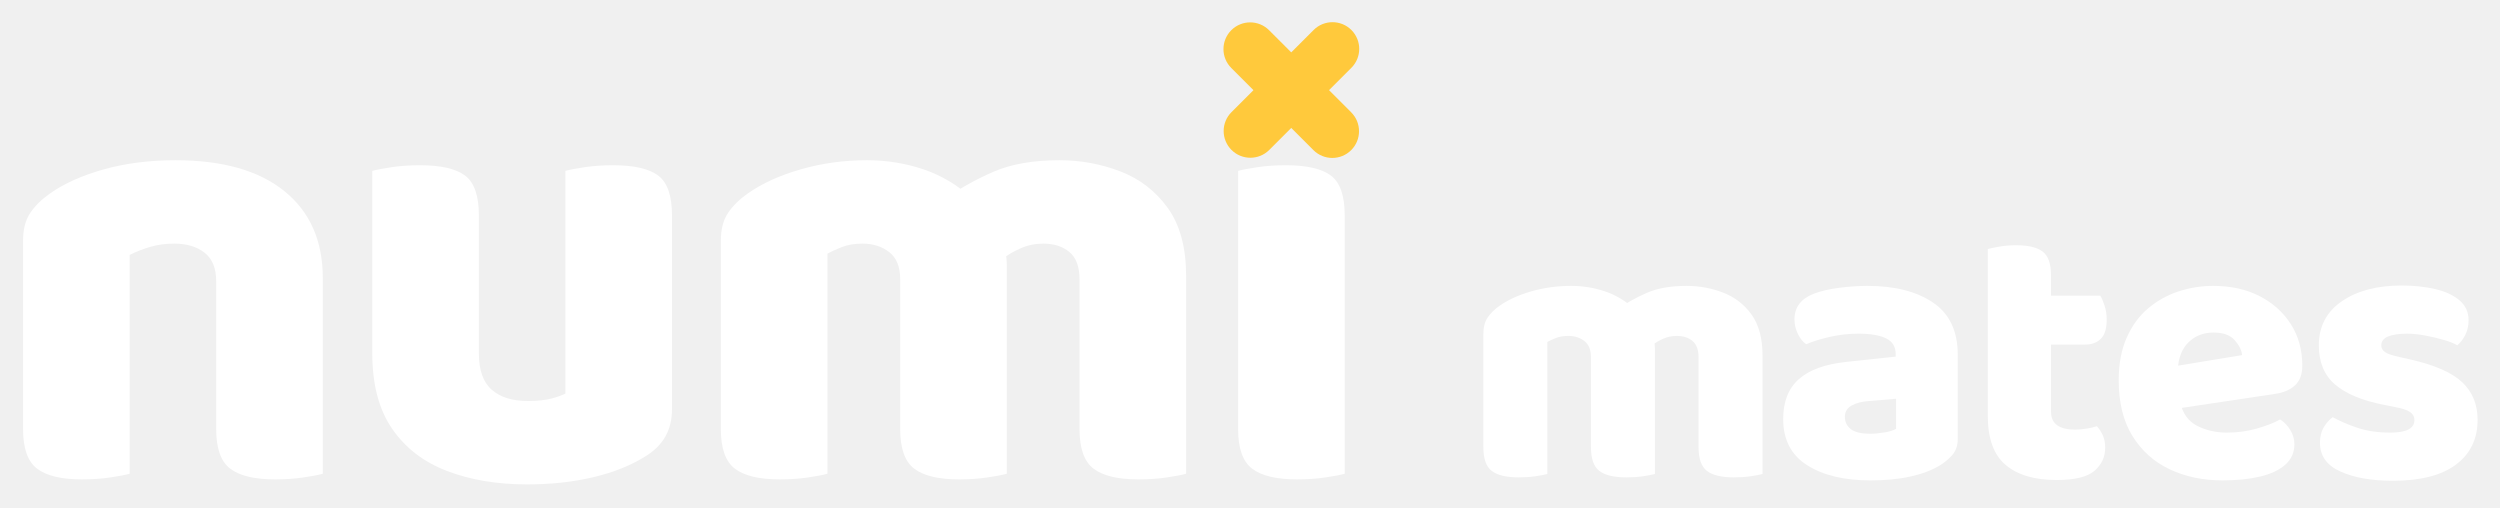
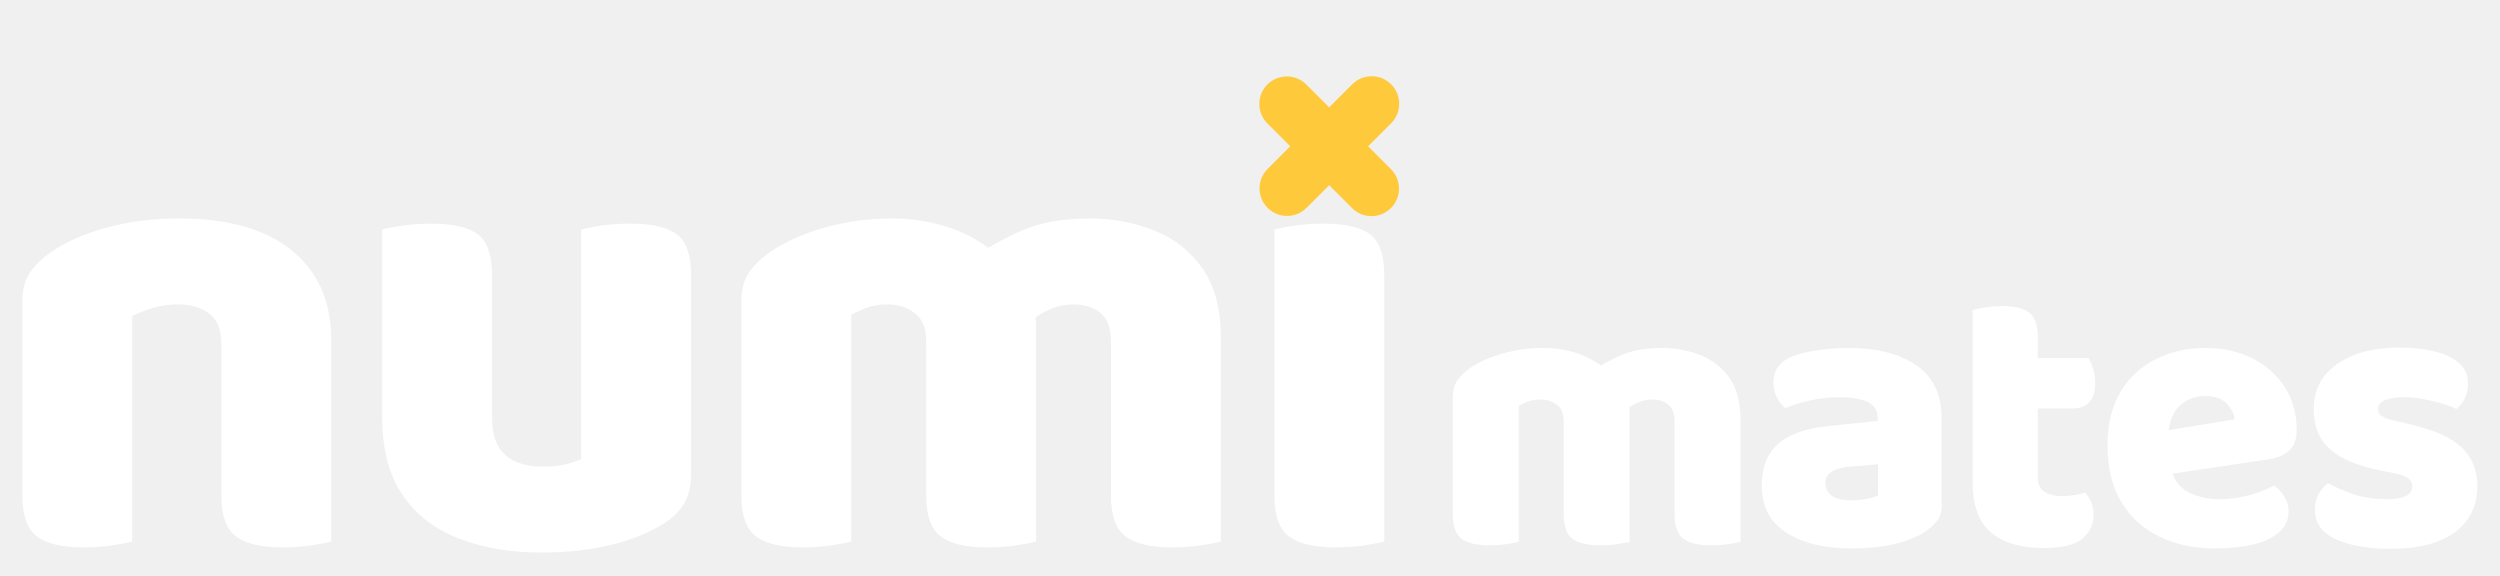
- <svg xmlns="http://www.w3.org/2000/svg" viewBox="43.5 126.0 917.0 186.0">
+ <svg xmlns="http://www.w3.org/2000/svg" viewBox="44.0 107.0 889.9 204.7">
  <path fill="#FFFFFF" d="M161.9 228.01V249.17H122.8V229.16Q122.8 222.03 118.545 218.695Q114.29 215.36 107.39 215.36Q102.79 215.36 98.765 216.51Q94.74 217.66 91.06 219.5V249.17H51.96V214.21Q51.96 208.0 54.605 204.09Q57.25 200.18 61.85 196.96Q69.67 191.44 81.63 188.105Q93.59 184.77 107.85 184.77Q133.84 184.77 147.87 196.155Q161.9 207.54 161.9 228.01ZM51.96 239.28H91.06V299.77Q88.53 300.46 83.815 301.15Q79.1 301.84 73.58 301.84Q62.31 301.84 57.135 297.93Q51.96 294.02 51.96 283.44ZM122.8 239.28H161.9V299.77Q159.37 300.46 154.655 301.15Q149.94 301.84 144.42 301.84Q133.15 301.84 127.975 297.93Q122.8 294.02 122.8 283.44Z" />
  <path fill="#FFFFFF" d="M180.05 255.61V240.43H219.15V255.61Q219.15 264.81 223.865 268.95Q228.58 273.09 237.09 273.09Q242.38 273.09 245.83 272.17Q249.28 271.25 250.89 270.33V240.43H289.99V276.08Q289.99 281.83 287.575 286.085Q285.16 290.34 280.33 293.33Q272.28 298.39 261.125 301.035Q249.97 303.68 236.86 303.68Q220.3 303.68 207.42 298.735Q194.54 293.79 187.295 283.21Q180.05 272.63 180.05 255.61ZM289.99 250.32H250.89V188.68Q253.42 187.99 258.135 187.3Q262.85 186.61 268.37 186.61Q279.87 186.61 284.93 190.405Q289.99 194.2 289.99 205.01ZM219.15 250.32H180.05V188.68Q182.58 187.99 187.295 187.3Q192.01 186.61 197.53 186.61Q209.03 186.61 214.09 190.405Q219.15 194.2 219.15 205.01Z" />
  <path fill="#FFFFFF" d="M412.79 223.18V249.17H373.69V228.47Q373.69 221.57 369.665 218.465Q365.64 215.36 359.89 215.36Q355.52 215.36 352.3 216.625Q349.08 217.89 347.01 219.04V249.17H307.91V214.21Q307.91 208.0 310.555 204.09Q313.2 200.18 317.8 196.96Q325.62 191.44 337.235 188.105Q348.85 184.77 361.5 184.77Q372.31 184.77 382.2 188.105Q392.09 191.44 400.14 198.8Q401.98 200.41 403.935 202.02Q405.89 203.63 406.81 205.47Q409.34 209.38 411.065 213.98Q412.79 218.58 412.79 223.18ZM478.57 227.32V249.17H439.47V228.47Q439.47 221.57 435.79 218.465Q432.11 215.36 426.13 215.36Q421.76 215.36 417.85 217.085Q413.94 218.81 411.41 220.88L390.02 199.03Q398.07 193.28 407.845 189.025Q417.62 184.77 432.11 184.77Q443.84 184.77 454.535 188.91Q465.23 193.05 471.9 202.365Q478.57 211.68 478.57 227.32ZM307.91 239.28H347.01V299.77Q344.48 300.46 339.765 301.15Q335.05 301.84 329.53 301.84Q318.26 301.84 313.085 297.93Q307.91 294.02 307.91 283.44ZM373.69 239.28H412.79V299.77Q410.26 300.46 405.545 301.15Q400.83 301.84 395.31 301.84Q384.04 301.84 378.865 297.93Q373.69 294.02 373.69 283.44ZM439.47 239.28H478.57V299.77Q476.04 300.46 471.325 301.15Q466.61 301.84 461.09 301.84Q449.82 301.84 444.645 297.93Q439.47 294.02 439.47 283.44Z" />
  <path fill="#FFFFFF" d="M497.64 240.89H536.74V299.77Q534.21 300.46 529.495 301.15Q524.78 301.84 519.26 301.84Q507.99 301.84 502.815 297.93Q497.64 294.02 497.64 283.44ZM536.74 251.47H497.64V188.68Q500.17 187.99 504.885 187.3Q509.6 186.61 515.12 186.61Q526.62 186.61 531.68 190.405Q536.74 194.2 536.74 205.01Z" />
  <g transform="rotate(45 517.2 159.0)">
    <rect x="486.1" y="149.3" width="62.2" height="19.6" rx="9.8" fill="#FFC93C" />
    <rect x="507.4" y="127.9" width="19.6" height="62.2" rx="9.8" fill="#FFC93C" />
  </g>
-   <path fill="#FFFFFF" d="M650.524 253.908V269.502H627.064V257.082Q627.064 252.942 624.649 251.079Q622.234 249.216 618.784 249.216Q616.162 249.216 614.23 249.975Q612.298 250.734 611.056 251.424V269.502H587.596V248.526Q587.596 244.8 589.183 242.454Q590.77 240.108 593.53 238.176Q598.222 234.864 605.191 232.863Q612.16 230.862 619.75 230.862Q626.236 230.862 632.17 232.863Q638.104 234.864 642.934 239.28Q644.038 240.246 645.211 241.212Q646.384 242.178 646.936 243.282Q648.454 245.628 649.489 248.388Q650.524 251.148 650.524 253.908ZM689.992 256.392V269.502H666.532V257.082Q666.532 252.942 664.324 251.079Q662.116 249.216 658.528 249.216Q655.906 249.216 653.56 250.251Q651.214 251.286 649.696 252.528L636.862 239.418Q641.692 235.968 647.557 233.415Q653.422 230.862 662.116 230.862Q669.154 230.862 675.571 233.346Q681.988 235.83 685.99 241.419Q689.992 247.008 689.992 256.392ZM587.596 263.568H611.056V299.862Q609.538 300.276 606.709 300.69Q603.88 301.104 600.568 301.104Q593.806 301.104 590.701 298.758Q587.596 296.412 587.596 290.064ZM627.064 263.568H650.524V299.862Q649.006 300.276 646.177 300.69Q643.348 301.104 640.036 301.104Q633.274 301.104 630.169 298.758Q627.064 296.412 627.064 290.064ZM666.532 263.568H689.992V299.862Q688.474 300.276 685.645 300.69Q682.816 301.104 679.504 301.104Q672.742 301.104 669.637 298.758Q666.532 296.412 666.532 290.064Z" />
-   <path fill="#FFFFFF" d="M729.586 285.096Q731.932 285.096 734.761 284.613Q737.59 284.13 738.97 283.302V272.262L729.034 273.09Q725.17 273.366 722.686 274.746Q720.202 276.126 720.202 278.886Q720.202 281.646 722.341 283.371Q724.48 285.096 729.586 285.096ZM728.482 230.862Q743.524 230.862 752.563 237.003Q761.602 243.144 761.602 256.116V287.028Q761.602 290.616 759.601 292.893Q757.6 295.17 754.84 296.826Q750.424 299.448 744.076 300.828Q737.728 302.208 729.586 302.208Q715.096 302.208 706.333 296.619Q697.57 291.03 697.57 279.714Q697.57 270.192 703.297 265.086Q709.024 259.98 720.754 258.738L738.832 256.806V255.84Q738.832 251.838 735.313 250.113Q731.794 248.388 725.17 248.388Q720.064 248.388 715.027 249.492Q709.99 250.596 705.988 252.252Q704.194 251.01 702.952 248.457Q701.71 245.904 701.71 243.144Q701.71 236.52 708.748 233.76Q712.75 232.242 718.201 231.552Q723.652 230.862 728.482 230.862Z" />
-   <path fill="#FFFFFF" d="M772.63 263.568H795.814V276.954Q795.814 280.404 798.091 281.991Q800.368 283.578 804.508 283.578Q806.578 283.578 808.786 283.233Q810.994 282.888 812.65 282.336Q813.892 283.716 814.789 285.648Q815.686 287.58 815.686 290.202Q815.686 295.308 811.753 298.689Q807.82 302.07 797.884 302.07Q785.74 302.07 779.185 296.55Q772.63 291.03 772.63 278.61ZM787.81 252.39V234.45H813.892Q814.72 235.83 815.479 238.176Q816.238 240.522 816.238 243.282Q816.238 248.112 814.099 250.251Q811.96 252.39 808.372 252.39ZM795.814 266.88H772.63V217.338Q774.148 216.924 776.977 216.441Q779.806 215.958 782.98 215.958Q789.742 215.958 792.778 218.304Q795.814 220.65 795.814 226.998Z" />
-   <path fill="#FFFFFF" d="M834.856 276.954 834.028 261.498 865.906 256.254Q865.63 253.494 863.146 250.734Q860.662 247.974 855.418 247.974Q849.898 247.974 846.241 251.562Q842.584 255.15 842.308 261.774L843.136 273.366Q844.516 279.714 849.415 282.198Q854.314 284.682 860.386 284.682Q866.182 284.682 871.426 283.164Q876.67 281.646 879.844 279.852Q882.052 281.232 883.57 283.716Q885.088 286.2 885.088 288.96Q885.088 293.514 881.707 296.481Q878.326 299.448 872.392 300.828Q866.458 302.208 858.73 302.208Q847.966 302.208 839.341 298.137Q830.716 294.066 825.679 285.924Q820.642 277.782 820.642 265.5Q820.642 256.392 823.609 249.768Q826.576 243.144 831.544 239.004Q836.512 234.864 842.653 232.863Q848.794 230.862 855.28 230.862Q865.078 230.862 872.392 234.657Q879.706 238.452 883.846 245.007Q887.986 251.562 887.986 260.118Q887.986 264.81 885.364 267.294Q882.742 269.778 878.05 270.468Z" />
-   <path fill="#FFFFFF" d="M952.282 279.99Q952.282 290.478 944.347 296.412Q936.412 302.346 921.232 302.346Q909.502 302.346 901.981 298.965Q894.46 295.584 894.46 288.408Q894.46 285.096 895.84 282.75Q897.22 280.404 899.152 279.024Q903.154 281.232 908.329 282.957Q913.504 284.682 920.266 284.682Q929.098 284.682 929.098 280.128Q929.098 278.196 927.442 277.092Q925.786 275.988 921.922 275.298L917.782 274.47Q905.914 272.124 899.98 267.018Q894.046 261.912 894.046 252.666Q894.046 242.316 902.464 236.52Q910.882 230.724 924.406 230.724Q931.168 230.724 936.757 232.035Q942.346 233.346 945.658 236.175Q948.97 239.004 948.97 243.42Q948.97 246.456 947.797 248.802Q946.624 251.148 944.83 252.666Q943.312 251.7 940.069 250.734Q936.826 249.768 933.1 249.078Q929.374 248.388 926.476 248.388Q921.922 248.388 919.438 249.423Q916.954 250.458 916.954 252.666Q916.954 254.184 918.334 255.15Q919.714 256.116 923.578 256.944L927.856 257.91Q941.104 260.946 946.693 266.259Q952.282 271.572 952.282 279.99Z" />
+   <path fill="#FFFFFF" d="M624.074 253.908V269.502H600.614V257.082Q600.614 252.942 598.199 251.079Q595.784 249.216 592.334 249.216Q589.712 249.216 587.78 249.975Q585.848 250.734 584.606 251.424V269.502H561.146V248.526Q561.146 244.8 562.733 242.454Q564.32 240.108 567.08 238.176Q571.772 234.864 578.741 232.863Q585.71 230.862 593.3 230.862Q599.786 230.862 605.72 232.863Q611.654 234.864 616.484 239.28Q617.588 240.246 618.761 241.212Q619.934 242.178 620.486 243.282Q622.004 245.628 623.039 248.388Q624.074 251.148 624.074 253.908ZM663.542 256.392V269.502H640.082V257.082Q640.082 252.942 637.874 251.079Q635.666 249.216 632.078 249.216Q629.456 249.216 627.11 250.251Q624.764 251.286 623.246 252.528L610.412 239.418Q615.242 235.968 621.107 233.415Q626.972 230.862 635.666 230.862Q642.704 230.862 649.121 233.346Q655.538 235.83 659.54 241.419Q663.542 247.008 663.542 256.392ZM561.146 263.568H584.606V299.862Q583.088 300.276 580.259 300.69Q577.43 301.104 574.118 301.104Q567.356 301.104 564.251 298.758Q561.146 296.412 561.146 290.064ZM600.614 263.568H624.074V299.862Q622.556 300.276 619.727 300.69Q616.898 301.104 613.586 301.104Q606.824 301.104 603.719 298.758Q600.614 296.412 600.614 290.064ZM640.082 263.568H663.542V299.862Q662.024 300.276 659.195 300.69Q656.366 301.104 653.054 301.104Q646.292 301.104 643.187 298.758Q640.082 296.412 640.082 290.064Z" />
+   <path fill="#FFFFFF" d="M703.136 285.096Q705.482 285.096 708.311 284.613Q711.14 284.13 712.52 283.302V272.262L702.584 273.09Q698.72 273.366 696.236 274.746Q693.752 276.126 693.752 278.886Q693.752 281.646 695.891 283.371Q698.03 285.096 703.136 285.096ZM702.032 230.862Q717.074 230.862 726.113 237.003Q735.152 243.144 735.152 256.116V287.028Q735.152 290.616 733.151 292.893Q731.15 295.17 728.39 296.826Q723.974 299.448 717.626 300.828Q711.278 302.208 703.136 302.208Q688.646 302.208 679.883 296.619Q671.12 291.03 671.12 279.714Q671.12 270.192 676.847 265.086Q682.574 259.98 694.304 258.738L712.382 256.806V255.84Q712.382 251.838 708.863 250.113Q705.344 248.388 698.72 248.388Q693.614 248.388 688.577 249.492Q683.54 250.596 679.538 252.252Q677.744 251.01 676.502 248.457Q675.26 245.904 675.26 243.144Q675.26 236.52 682.298 233.76Q686.3 232.242 691.751 231.552Q697.202 230.862 702.032 230.862Z" />
+   <path fill="#FFFFFF" d="M746.18 263.568H769.364V276.954Q769.364 280.404 771.641 281.991Q773.918 283.578 778.058 283.578Q780.128 283.578 782.336 283.233Q784.544 282.888 786.2 282.336Q787.442 283.716 788.339 285.648Q789.236 287.58 789.236 290.202Q789.236 295.308 785.303 298.689Q781.37 302.07 771.434 302.07Q759.29 302.07 752.735 296.55Q746.18 291.03 746.18 278.61ZM761.36 252.39V234.45H787.442Q788.27 235.83 789.029 238.176Q789.788 240.522 789.788 243.282Q789.788 248.112 787.649 250.251Q785.51 252.39 781.922 252.39ZM769.364 266.88H746.18V217.338Q747.698 216.924 750.527 216.441Q753.356 215.958 756.53 215.958Q763.292 215.958 766.328 218.304Q769.364 220.65 769.364 226.998Z" />
+   <path fill="#FFFFFF" d="M808.406 276.954 807.578 261.498 839.456 256.254Q839.18 253.494 836.696 250.734Q834.212 247.974 828.968 247.974Q823.448 247.974 819.791 251.562Q816.134 255.15 815.858 261.774L816.686 273.366Q818.066 279.714 822.965 282.198Q827.864 284.682 833.936 284.682Q839.732 284.682 844.976 283.164Q850.22 281.646 853.394 279.852Q855.602 281.232 857.12 283.716Q858.638 286.2 858.638 288.96Q858.638 293.514 855.257 296.481Q851.876 299.448 845.942 300.828Q840.008 302.208 832.28 302.208Q821.516 302.208 812.891 298.137Q804.266 294.066 799.229 285.924Q794.192 277.782 794.192 265.5Q794.192 256.392 797.159 249.768Q800.126 243.144 805.094 239.004Q810.062 234.864 816.203 232.863Q822.344 230.862 828.83 230.862Q838.628 230.862 845.942 234.657Q853.256 238.452 857.396 245.007Q861.536 251.562 861.536 260.118Q861.536 264.81 858.914 267.294Q856.292 269.778 851.6 270.468Z" />
+   <path fill="#FFFFFF" d="M925.832 279.99Q925.832 290.478 917.897 296.412Q909.962 302.346 894.782 302.346Q883.052 302.346 875.531 298.965Q868.01 295.584 868.01 288.408Q868.01 285.096 869.39 282.75Q870.77 280.404 872.702 279.024Q876.704 281.232 881.879 282.957Q887.054 284.682 893.816 284.682Q902.648 284.682 902.648 280.128Q902.648 278.196 900.992 277.092Q899.336 275.988 895.472 275.298L891.332 274.47Q879.464 272.124 873.53 267.018Q867.596 261.912 867.596 252.666Q867.596 242.316 876.014 236.52Q884.432 230.724 897.956 230.724Q904.718 230.724 910.307 232.035Q915.896 233.346 919.208 236.175Q922.52 239.004 922.52 243.42Q922.52 246.456 921.347 248.802Q920.174 251.148 918.38 252.666Q916.862 251.7 913.619 250.734Q910.376 249.768 906.65 249.078Q902.924 248.388 900.026 248.388Q895.472 248.388 892.988 249.423Q890.504 250.458 890.504 252.666Q890.504 254.184 891.884 255.15Q893.264 256.116 897.128 256.944L901.406 257.91Q914.654 260.946 920.243 266.259Q925.832 271.572 925.832 279.99Z" />
</svg>
